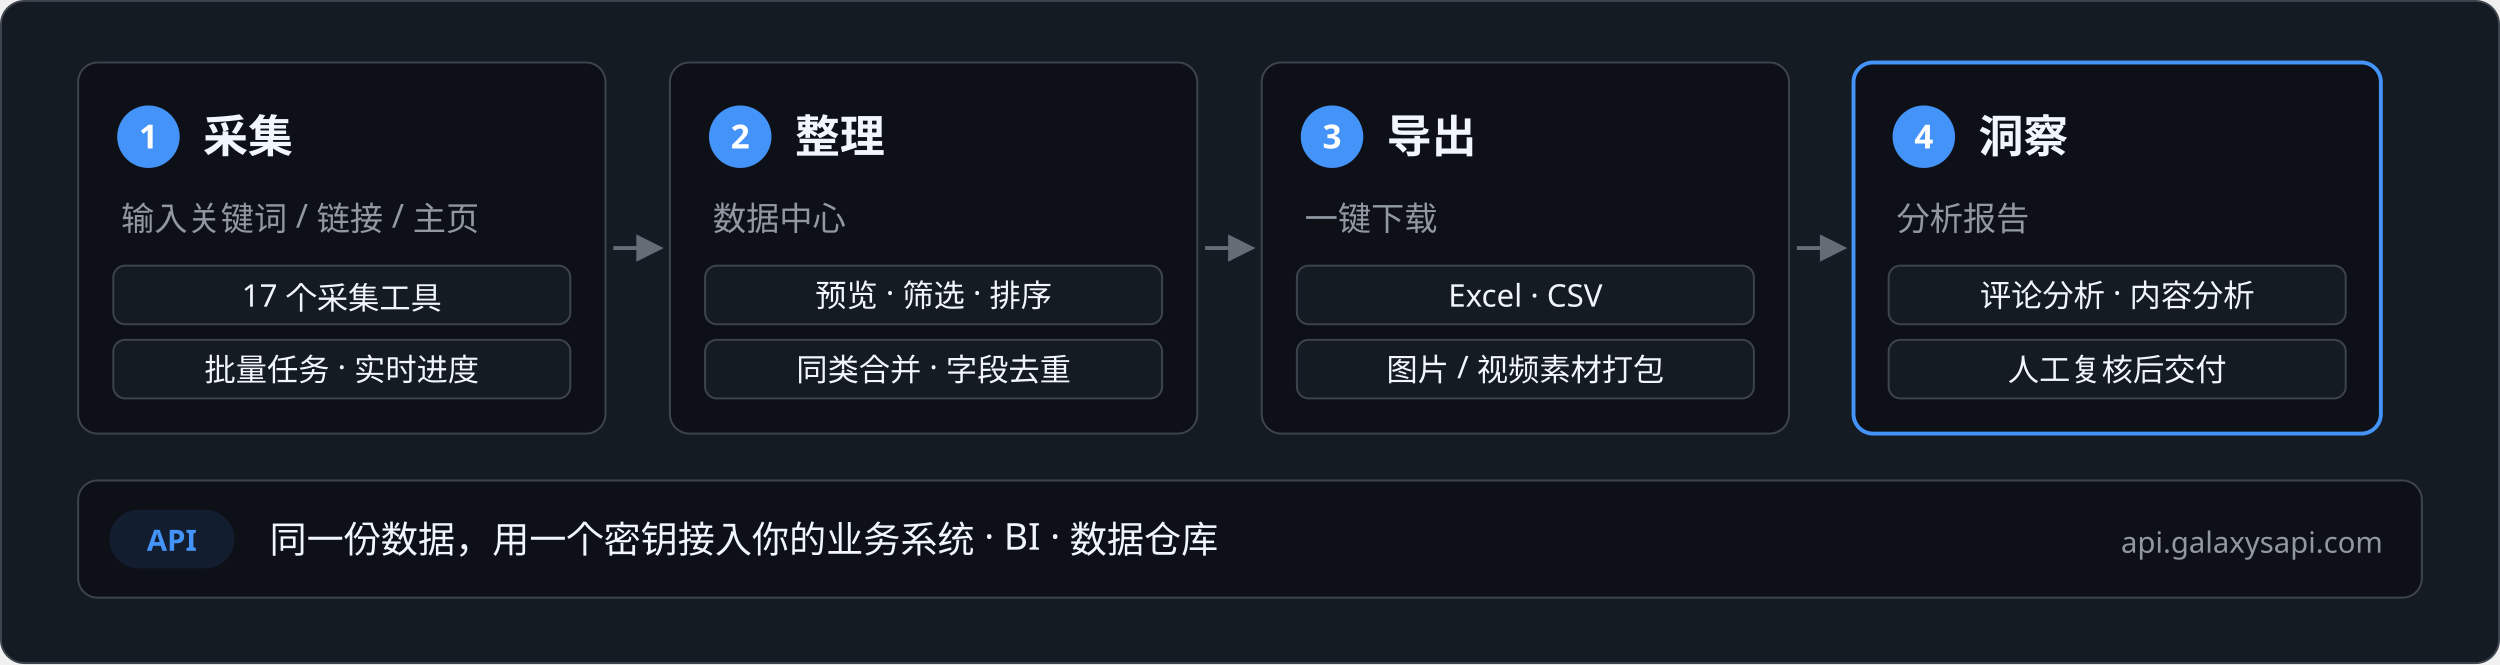
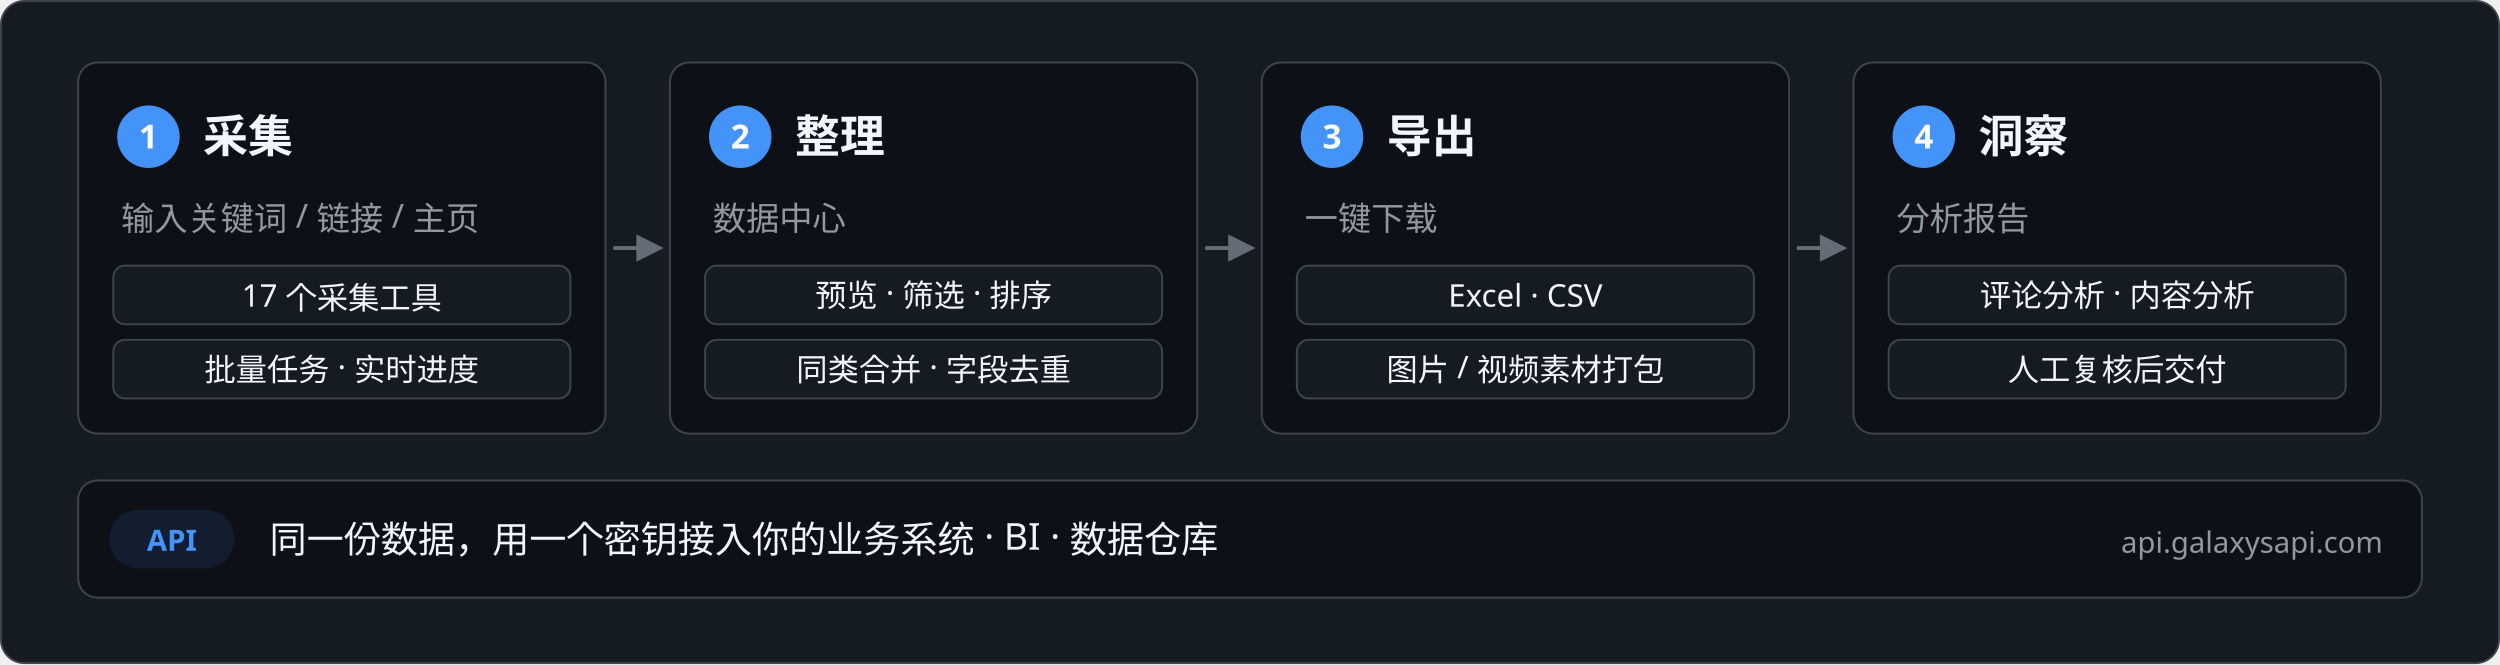
<svg xmlns="http://www.w3.org/2000/svg" width="1280" height="340" viewBox="0 0 1280 340" role="img" aria-label="从采集到结论：Galaxy API 工作流程">
  <defs>
    <marker id="a" viewBox="0 0 10 10" refX="8" refY="5" markerWidth="7" markerHeight="7" orient="auto">
      <path d="M0 0L10 5L0 10z" fill="#656c76" />
    </marker>
  </defs>
  <rect x=".5" y=".5" width="1279" height="339" rx="12" fill="#151b23" stroke="#3d444d" />
  <g font-family="-apple-system,BlinkMacSystemFont,'Segoe UI','Noto Sans','PingFang SC','Microsoft YaHei',Helvetica,Arial,sans-serif">
    <rect x="40" y="32" width="270" height="190" rx="10" fill="#0d1117" stroke="#3d444d" stroke-width="1" />
    <circle cx="76" cy="70" r="16" fill="#4493f8" />
    <text x="76" y="76" text-anchor="middle" font-size="17" font-weight="700" fill="#ffffff">1</text>
    <text x="104" y="78" font-size="23" font-weight="700" fill="#f0f6fc">采集</text>
    <text x="62" y="118" font-size="17" fill="#9198a1">输入关键词 / 链接 / 主页</text>
    <rect x="58" y="136" width="234" height="30" rx="6" fill="#151b23" stroke="#3d444d" />
    <text x="175.0" y="157" text-anchor="middle" font-size="16" fill="#f0f6fc">17 个采集工具</text>
    <rect x="58" y="174" width="234" height="30" rx="6" fill="#151b23" stroke="#3d444d" />
    <text x="175.0" y="195" text-anchor="middle" font-size="16" fill="#f0f6fc">批量任务 · 实时进度</text>
    <line x1="314" y1="127.0" x2="337" y2="127.0" stroke="#656c76" stroke-width="2" marker-end="url(#a)" />
    <rect x="343" y="32" width="270" height="190" rx="10" fill="#0d1117" stroke="#3d444d" stroke-width="1" />
    <circle cx="379" cy="70" r="16" fill="#4493f8" />
    <text x="379" y="76" text-anchor="middle" font-size="17" font-weight="700" fill="#ffffff">2</text>
    <text x="407" y="78" font-size="23" font-weight="700" fill="#f0f6fc">整理</text>
    <text x="365" y="118" font-size="17" fill="#9198a1">数据中心</text>
    <rect x="361" y="136" width="234" height="30" rx="6" fill="#151b23" stroke="#3d444d" />
    <text x="478.0" y="157" text-anchor="middle" font-size="16" fill="#f0f6fc">预览 · 筛选 · 排序</text>
    <rect x="361" y="174" width="234" height="30" rx="6" fill="#151b23" stroke="#3d444d" />
    <text x="478.0" y="195" text-anchor="middle" font-size="16" fill="#f0f6fc">同类合并 · 字段去重</text>
    <line x1="617" y1="127.0" x2="640" y2="127.0" stroke="#656c76" stroke-width="2" marker-end="url(#a)" />
    <rect x="646" y="32" width="270" height="190" rx="10" fill="#0d1117" stroke="#3d444d" stroke-width="1" />
    <circle cx="682" cy="70" r="16" fill="#4493f8" />
    <text x="682" y="76" text-anchor="middle" font-size="17" font-weight="700" fill="#ffffff">3</text>
    <text x="710" y="78" font-size="23" font-weight="700" fill="#f0f6fc">导出</text>
    <text x="668" y="118" font-size="17" fill="#9198a1">一键下载</text>
    <rect x="664" y="136" width="234" height="30" rx="6" fill="#151b23" stroke="#3d444d" />
    <text x="781.0" y="157" text-anchor="middle" font-size="16" fill="#f0f6fc">Excel · CSV</text>
    <rect x="664" y="174" width="234" height="30" rx="6" fill="#151b23" stroke="#3d444d" />
    <text x="781.0" y="195" text-anchor="middle" font-size="16" fill="#f0f6fc">图片 / 视频素材打包</text>
    <line x1="920" y1="127.0" x2="943" y2="127.0" stroke="#656c76" stroke-width="2" marker-end="url(#a)" />
-     <rect x="949" y="32" width="270" height="190" rx="10" fill="#0d1117" stroke="#4493f8" stroke-width="2" />
+     <rect x="949" y="32" width="270" height="190" rx="10" fill="#0d1117" stroke="#3d444d" stroke-width="1" />
    <circle cx="985" cy="70" r="16" fill="#4493f8" />
    <text x="985" y="76" text-anchor="middle" font-size="17" font-weight="700" fill="#ffffff">4</text>
    <text x="1013" y="78" font-size="23" font-weight="700" fill="#f0f6fc">洞察</text>
    <text x="971" y="118" font-size="17" fill="#9198a1">分析报告</text>
    <rect x="967" y="136" width="234" height="30" rx="6" fill="#151b23" stroke="#3d444d" />
    <text x="1084.0" y="157" text-anchor="middle" font-size="16" fill="#f0f6fc">评论分析 · 内容分析</text>
    <rect x="967" y="174" width="234" height="30" rx="6" fill="#151b23" stroke="#3d444d" />
    <text x="1084.0" y="195" text-anchor="middle" font-size="16" fill="#f0f6fc">人工复核后交付</text>
    <rect x="40" y="246" width="1200" height="60" rx="10" fill="#0d1117" stroke="#3d444d" />
    <rect x="56" y="261" width="64" height="30" rx="15" fill="#121d2f" />
    <text x="88" y="282" text-anchor="middle" font-size="15" font-weight="700" fill="#4493f8">API</text>
    <text x="138" y="283" font-size="19" fill="#f0f6fc">同一份数据，用一个密钥接入你的业务系统 · BI · 数据仓库</text>
    <text x="1220" y="283" text-anchor="end" font-size="15" fill="#9198a1">api.galaxysapi.com</text>
  </g>
</svg>
